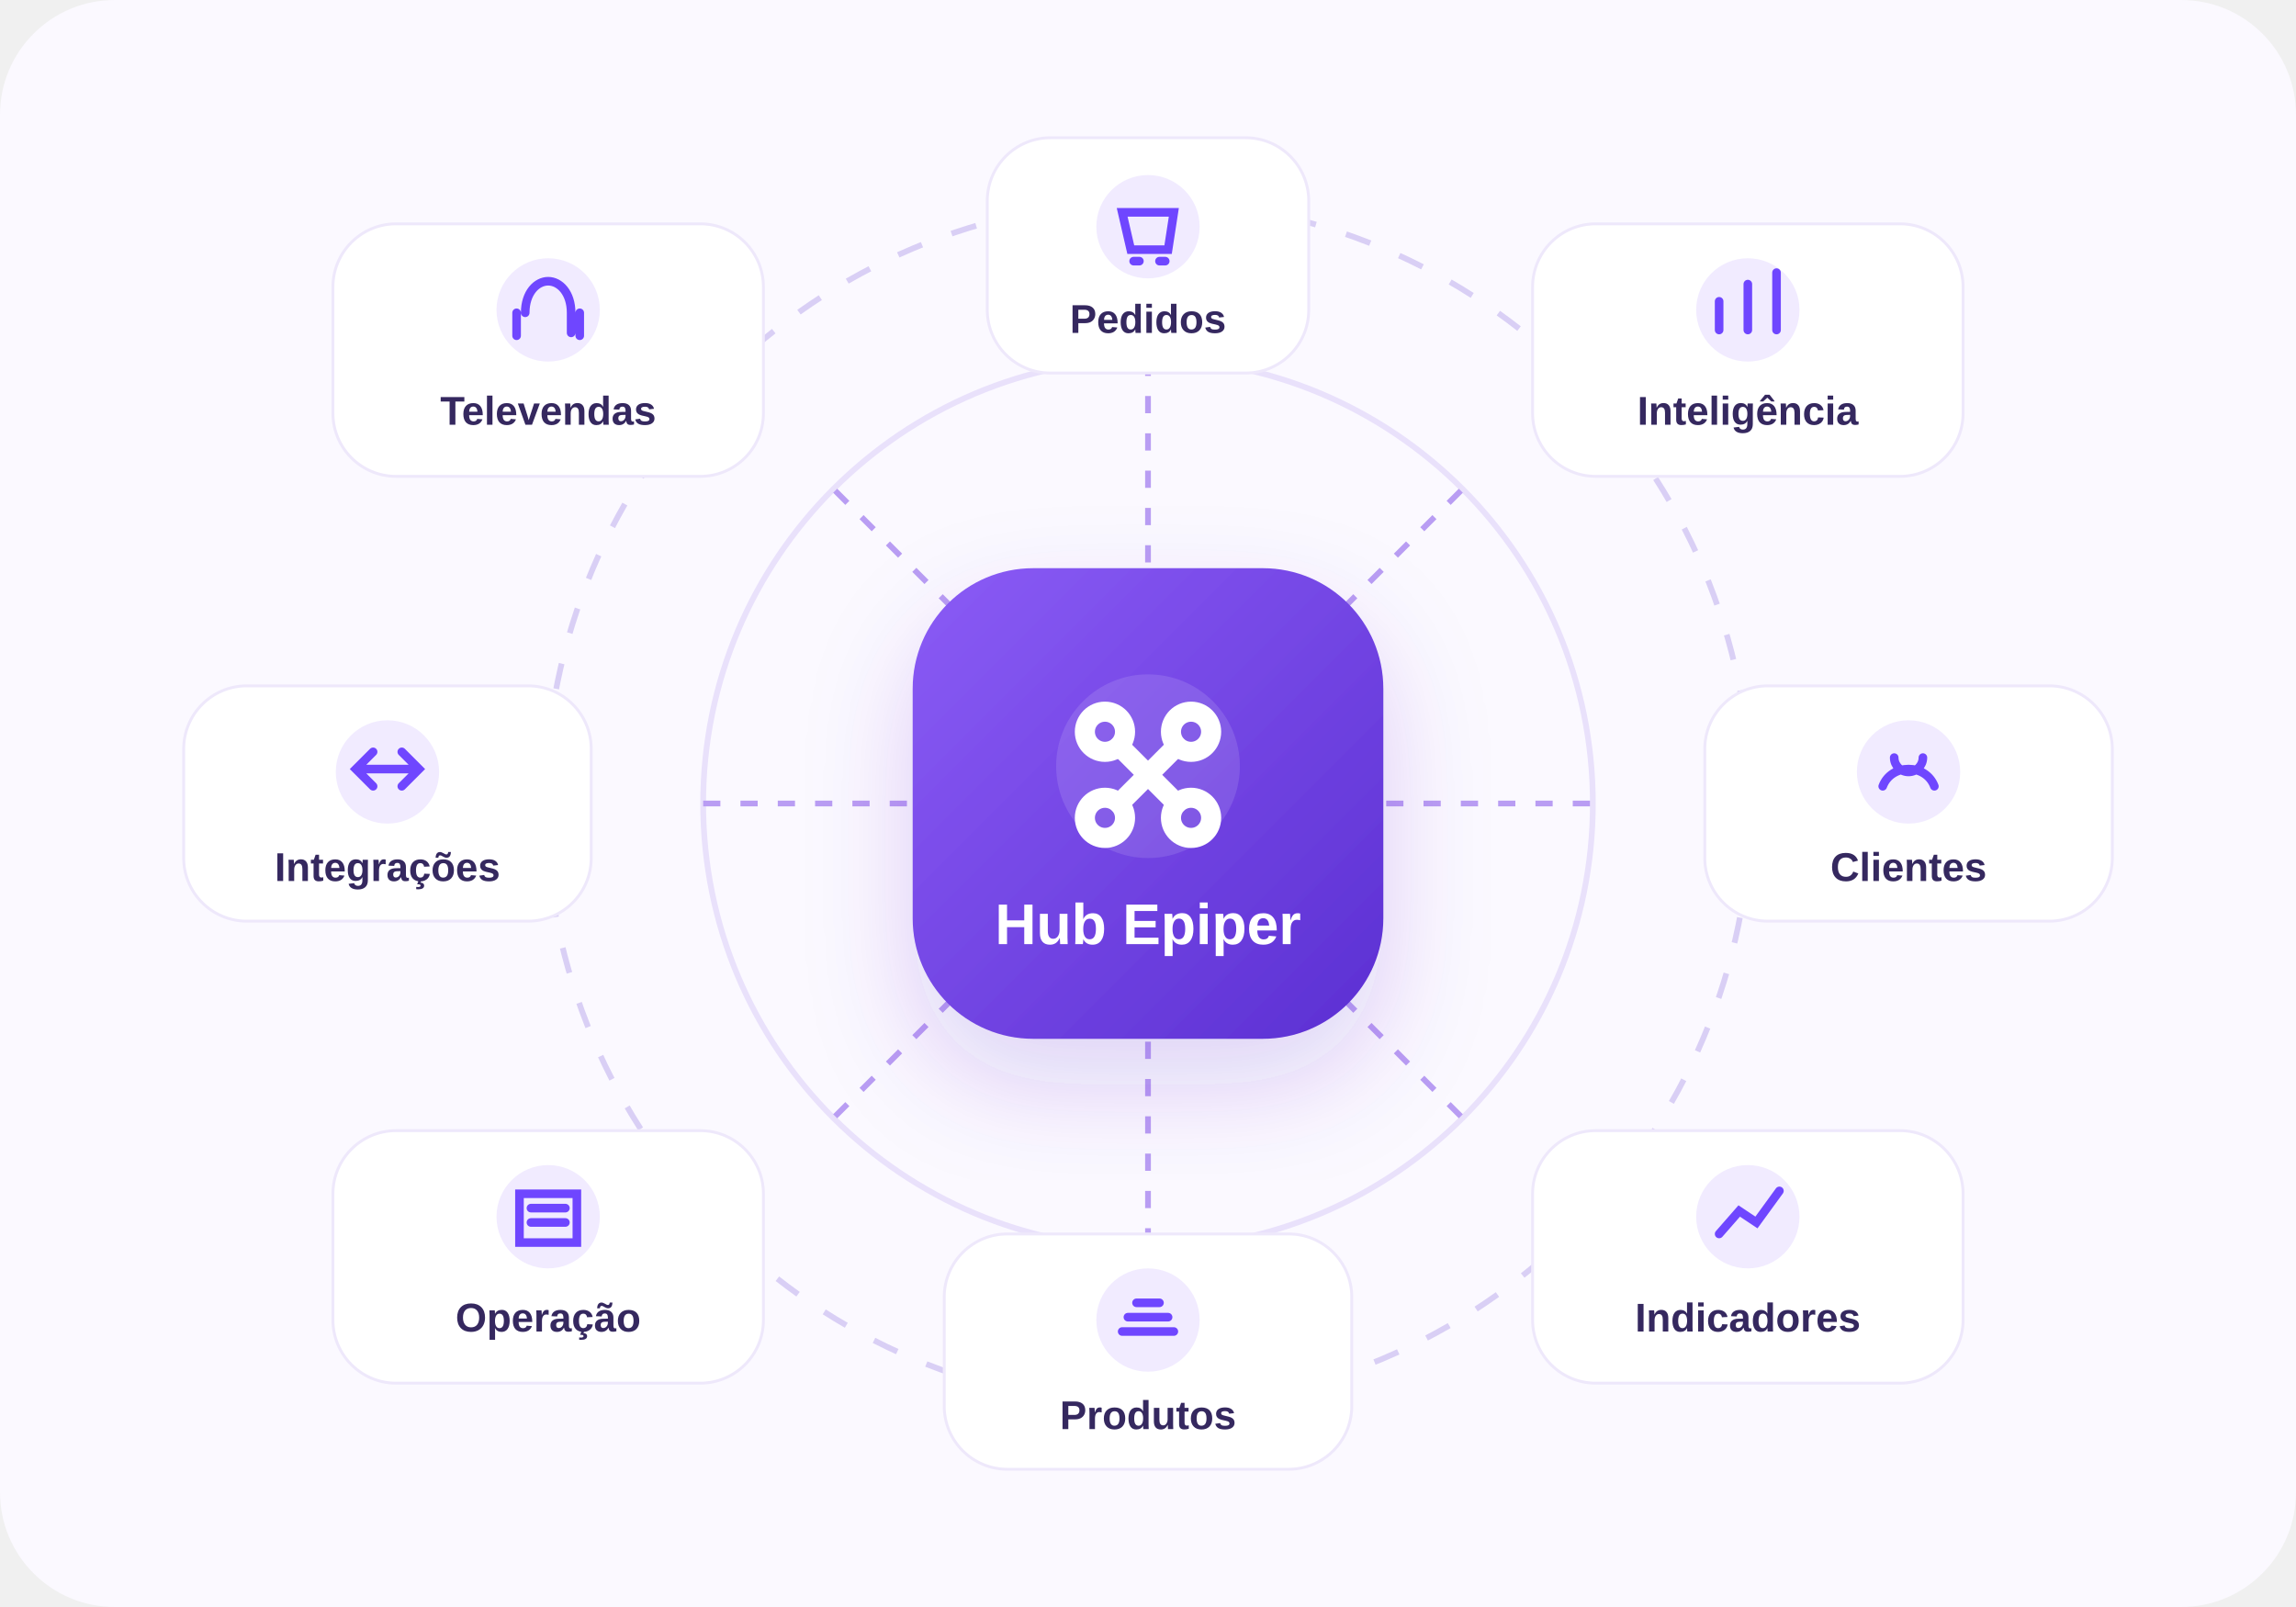
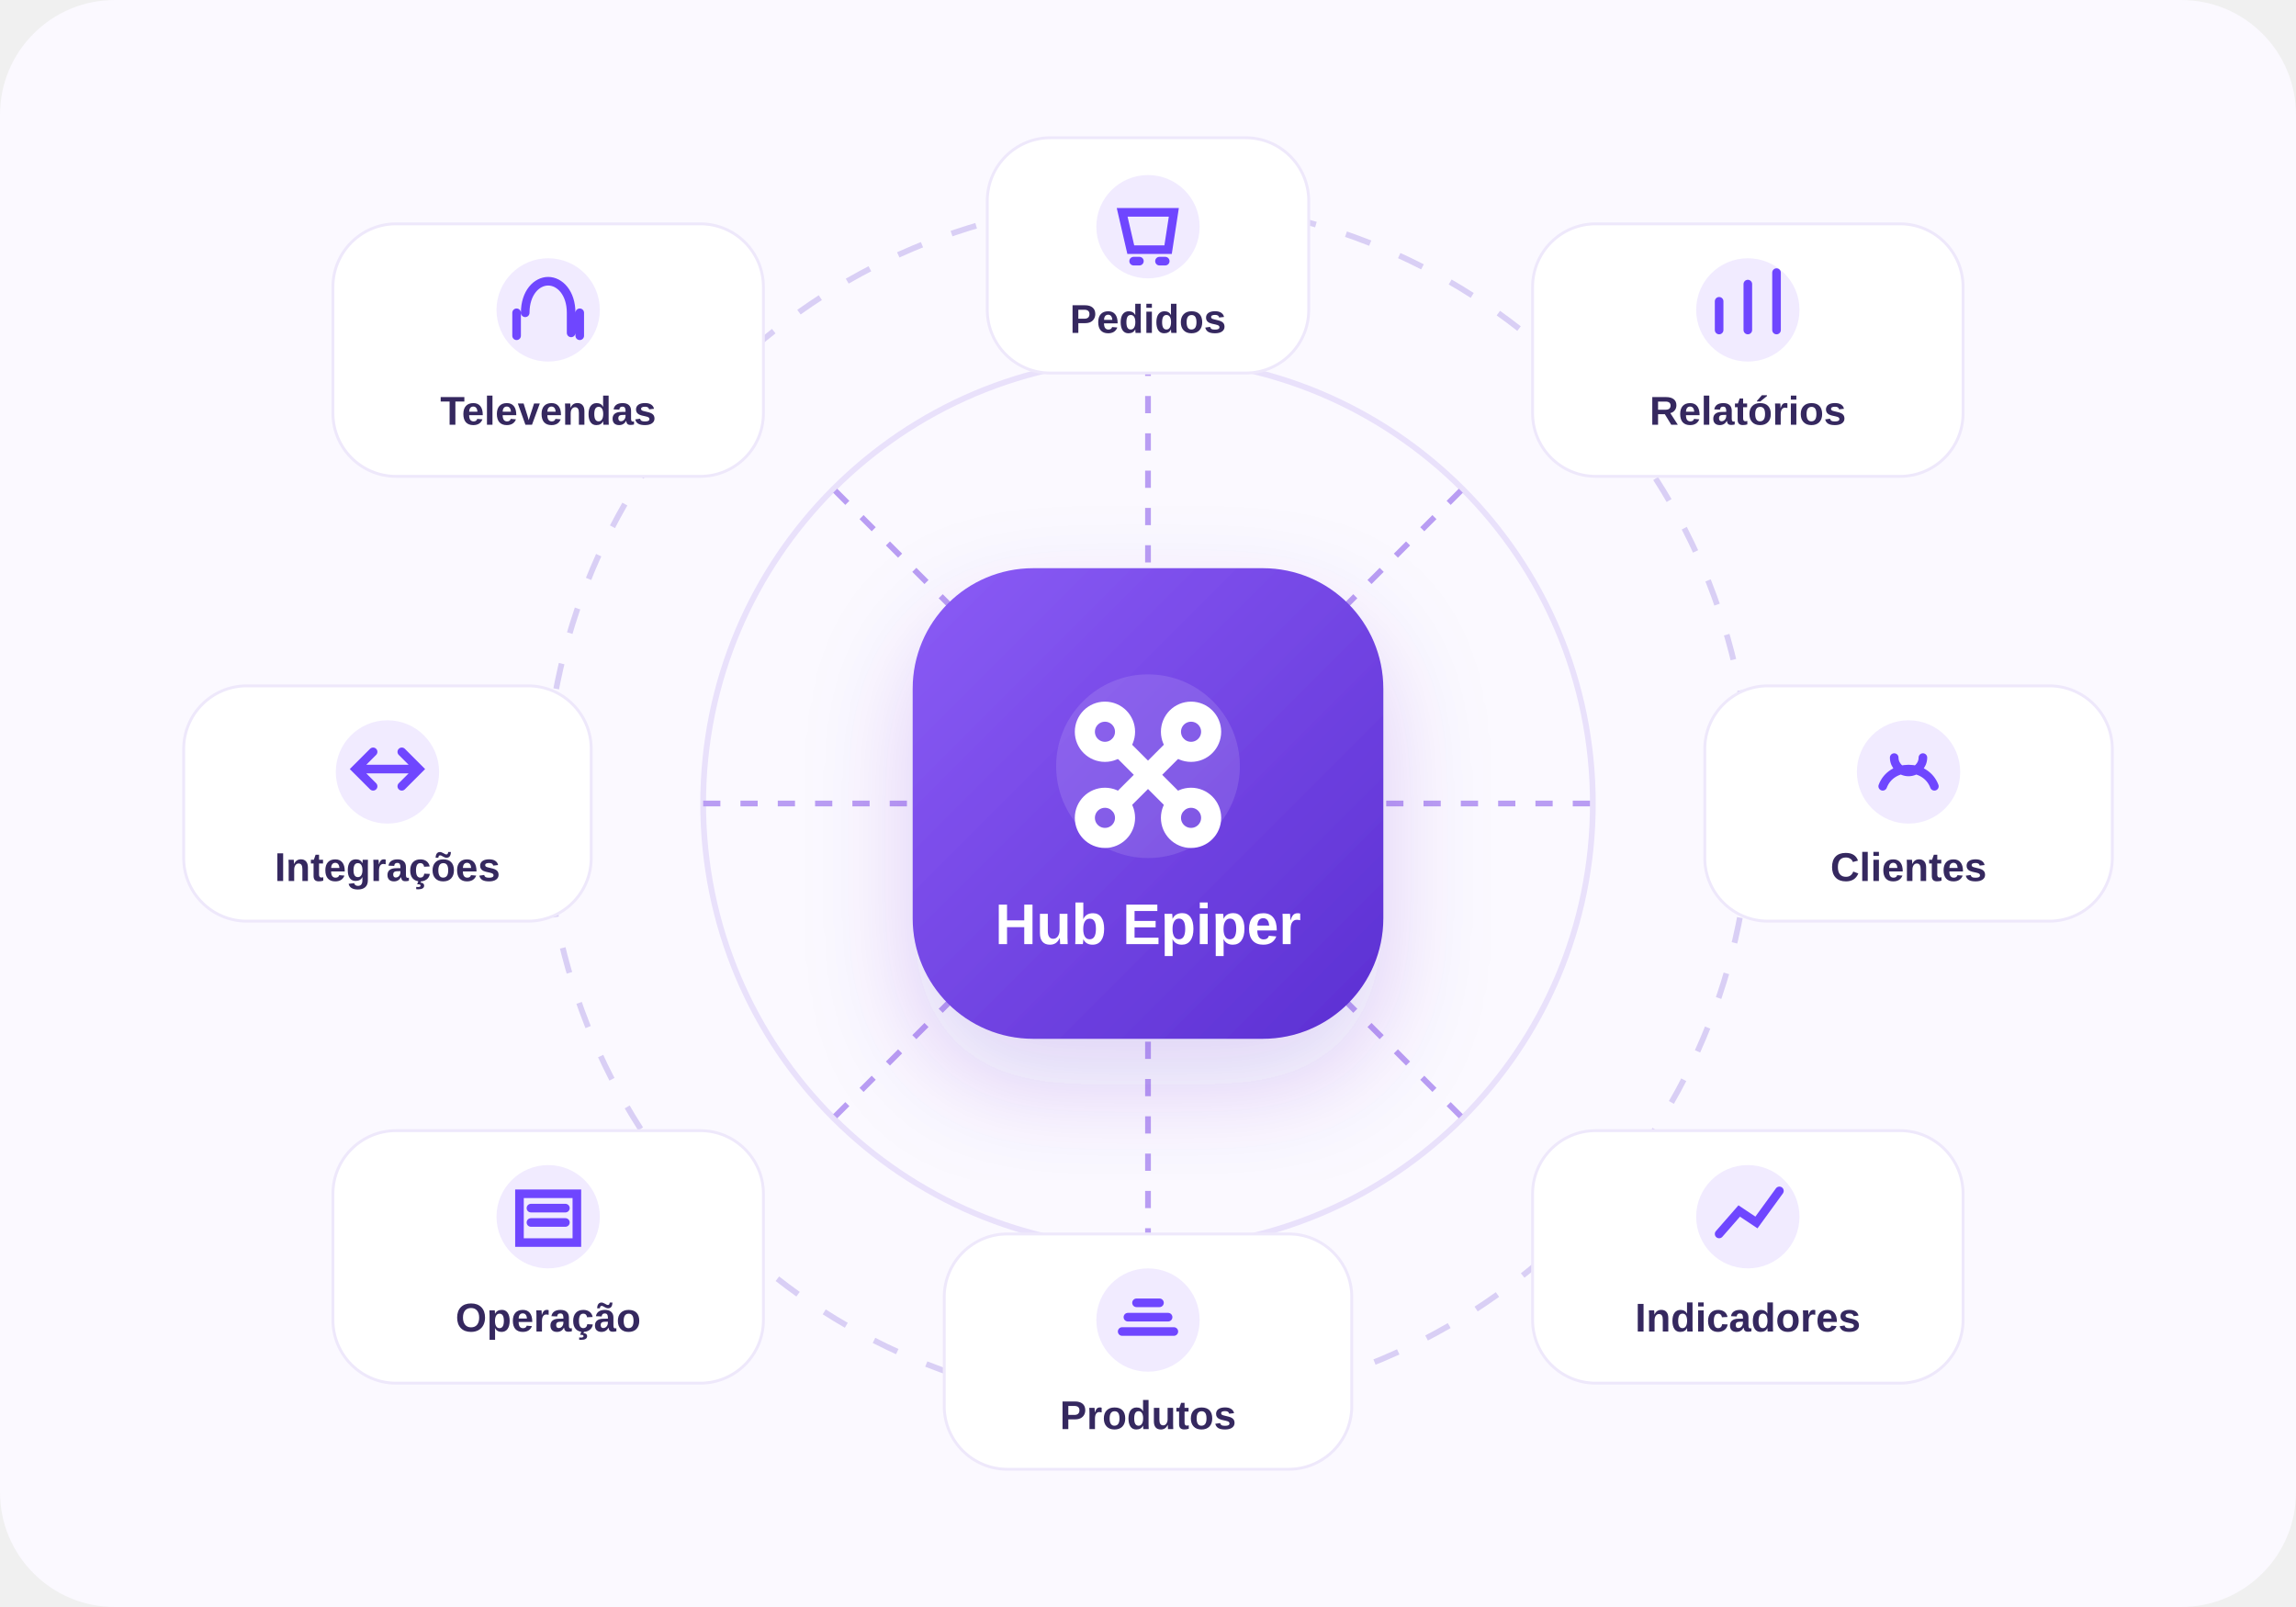
<svg xmlns="http://www.w3.org/2000/svg" viewBox="0 0 800 560" role="img" aria-labelledby="t d">
  <defs>
    <linearGradient id="g" x1="0" y1="0" x2="1" y2="1">
      <stop stop-color="#8b5cf6" />
      <stop offset="1" stop-color="#5b2fd2" />
    </linearGradient>
    <filter id="s" x="-30%" y="-30%" width="160%" height="160%">
      <feDropShadow dx="0" dy="16" stdDeviation="18" flood-color="#5b2fd2" flood-opacity=".18" />
    </filter>
  </defs>
  <rect width="800" height="560" rx="40" fill="#fbf9ff" />
  <circle cx="400" cy="280" r="210" fill="none" stroke="#d9cff5" stroke-width="2" stroke-dasharray="9 11" />
  <circle cx="400" cy="280" r="155" fill="none" stroke="#e9e1fb" stroke-width="2" />
  <g stroke="#b99df3" stroke-width="2" stroke-dasharray="6 7">
    <path d="M400 125v72" />
    <path d="M400 363v72" />
    <path d="M245 280h72" />
    <path d="M483 280h72" />
    <path d="M291 171l53 53" />
    <path d="M509 171l-53 53" />
    <path d="M291 389l53-53" />
    <path d="M509 389l-53-53" />
  </g>
  <g filter="url(#s)">
    <rect x="318" y="198" width="164" height="164" rx="42" fill="url(#g)" />
    <circle cx="400" cy="267" r="32" fill="#fff" fill-opacity=".12" />
    <g fill="none" stroke="#fff" stroke-width="7" stroke-linecap="round">
      <circle cx="385" cy="255" r="7" />
      <circle cx="415" cy="255" r="7" />
      <circle cx="385" cy="285" r="7" />
      <circle cx="415" cy="285" r="7" />
      <path d="M390 260l20 20m0-20l-20 20" />
    </g>
    <text x="400" y="329" text-anchor="middle" font-family="Arial,sans-serif" font-size="20" font-weight="700" fill="#fff">Hub Epiper</text>
  </g>
  <g font-family="Arial,sans-serif" font-size="14" font-weight="700" fill="#35285f">
    <g transform="translate(344 48)">
      <rect width="112" height="82" rx="22" fill="#fff" stroke="#eee8fb" />
      <circle cx="56" cy="31" r="18" fill="#f1ebff" />
      <path d="M47 26h18l-2 13H50zM51 43h2m7 0h2" fill="none" stroke="#6f46ff" stroke-width="3" stroke-linecap="round" />
      <text x="56" y="68" text-anchor="middle">Pedidos</text>
    </g>
    <g transform="translate(594 239)">
      <rect width="142" height="82" rx="22" fill="#fff" stroke="#eee8fb" />
      <circle cx="71" cy="30" r="18" fill="#f1ebff" />
      <path d="M62 35c3-8 15-8 18 0M66 25a5 5 0 1 0 10 0" fill="none" stroke="#6f46ff" stroke-width="3" stroke-linecap="round" />
      <text x="71" y="68" text-anchor="middle">Clientes</text>
    </g>
    <g transform="translate(64 239)">
      <rect width="142" height="82" rx="22" fill="#fff" stroke="#eee8fb" />
      <circle cx="71" cy="30" r="18" fill="#f1ebff" />
      <path d="M61 29h20M66 23l-6 6 6 6m10-12 6 6-6 6" fill="none" stroke="#6f46ff" stroke-width="3" stroke-linecap="round" />
      <text x="71" y="68" text-anchor="middle">Integrações</text>
    </g>
    <g transform="translate(329 430)">
      <rect width="142" height="82" rx="22" fill="#fff" stroke="#eee8fb" />
      <circle cx="71" cy="30" r="18" fill="#f1ebff" />
      <path d="M62 34h18M64 29h14M67 24h8" fill="none" stroke="#6f46ff" stroke-width="3" stroke-linecap="round" />
      <text x="71" y="68" text-anchor="middle">Produtos</text>
    </g>
    <g transform="translate(116 78)">
      <rect width="150" height="88" rx="22" fill="#fff" stroke="#eee8fb" />
      <circle cx="75" cy="30" r="18" fill="#f1ebff" />
      <path d="M67 31c0-7 4-11 8-11s8 4 8 11v7M64 31v8m22-8v8" fill="none" stroke="#6f46ff" stroke-width="3" stroke-linecap="round" />
      <text x="75" y="70" text-anchor="middle">Televendas</text>
    </g>
    <g transform="translate(534 78)">
      <rect width="150" height="88" rx="22" fill="#fff" stroke="#eee8fb" />
      <circle cx="75" cy="30" r="18" fill="#f1ebff" />
      <path d="M65 37V27m10 10V21m10 16V17" fill="none" stroke="#6f46ff" stroke-width="3" stroke-linecap="round" />
-       <text x="75" y="70" text-anchor="middle">Inteligência</text>
+       <text x="75" y="70" text-anchor="middle">Relatórios</text>
    </g>
    <g transform="translate(116 394)">
      <rect width="150" height="88" rx="22" fill="#fff" stroke="#eee8fb" />
      <circle cx="75" cy="30" r="18" fill="#f1ebff" />
      <path d="M65 22h20v17H65zM69 27h12m-12 5h12" fill="none" stroke="#6f46ff" stroke-width="3" stroke-linecap="round" />
      <text x="75" y="70" text-anchor="middle">Operação</text>
    </g>
    <g transform="translate(534 394)">
      <rect width="150" height="88" rx="22" fill="#fff" stroke="#eee8fb" />
      <circle cx="75" cy="30" r="18" fill="#f1ebff" />
      <path d="M65 36l7-8 6 4 8-11" fill="none" stroke="#6f46ff" stroke-width="3" stroke-linecap="round" />
      <text x="75" y="70" text-anchor="middle">Indicadores</text>
    </g>
  </g>
</svg>
